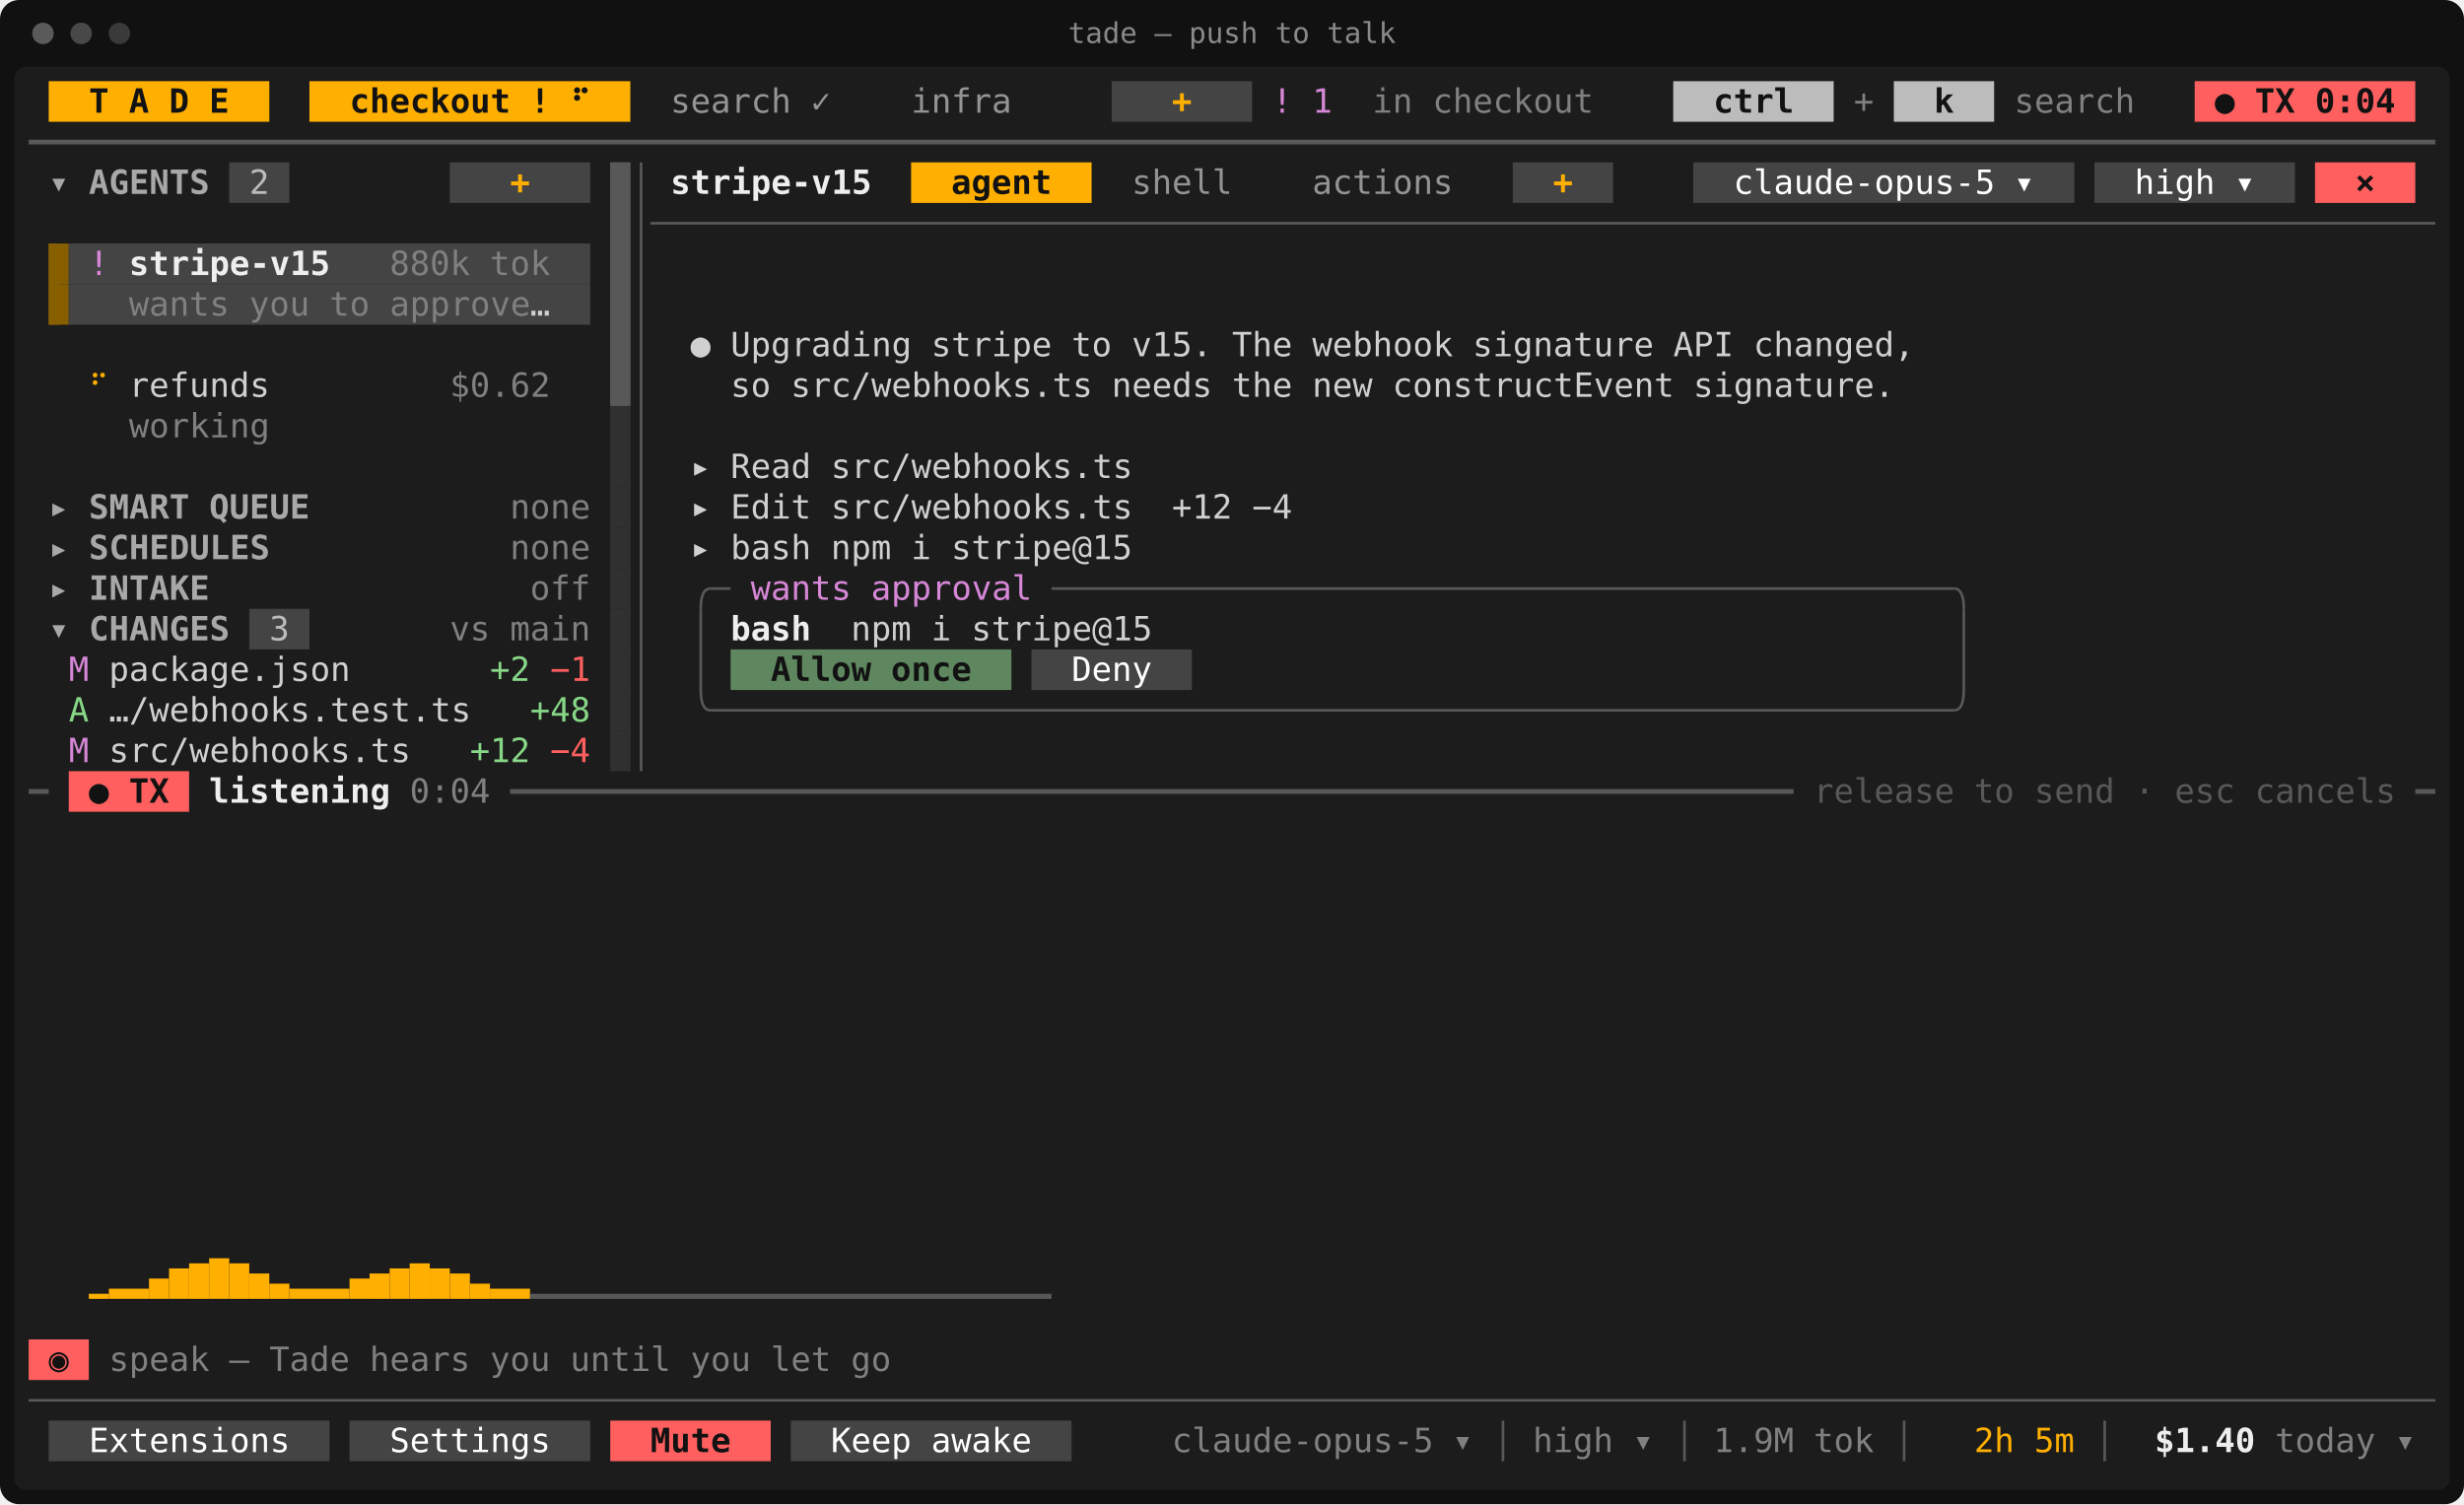
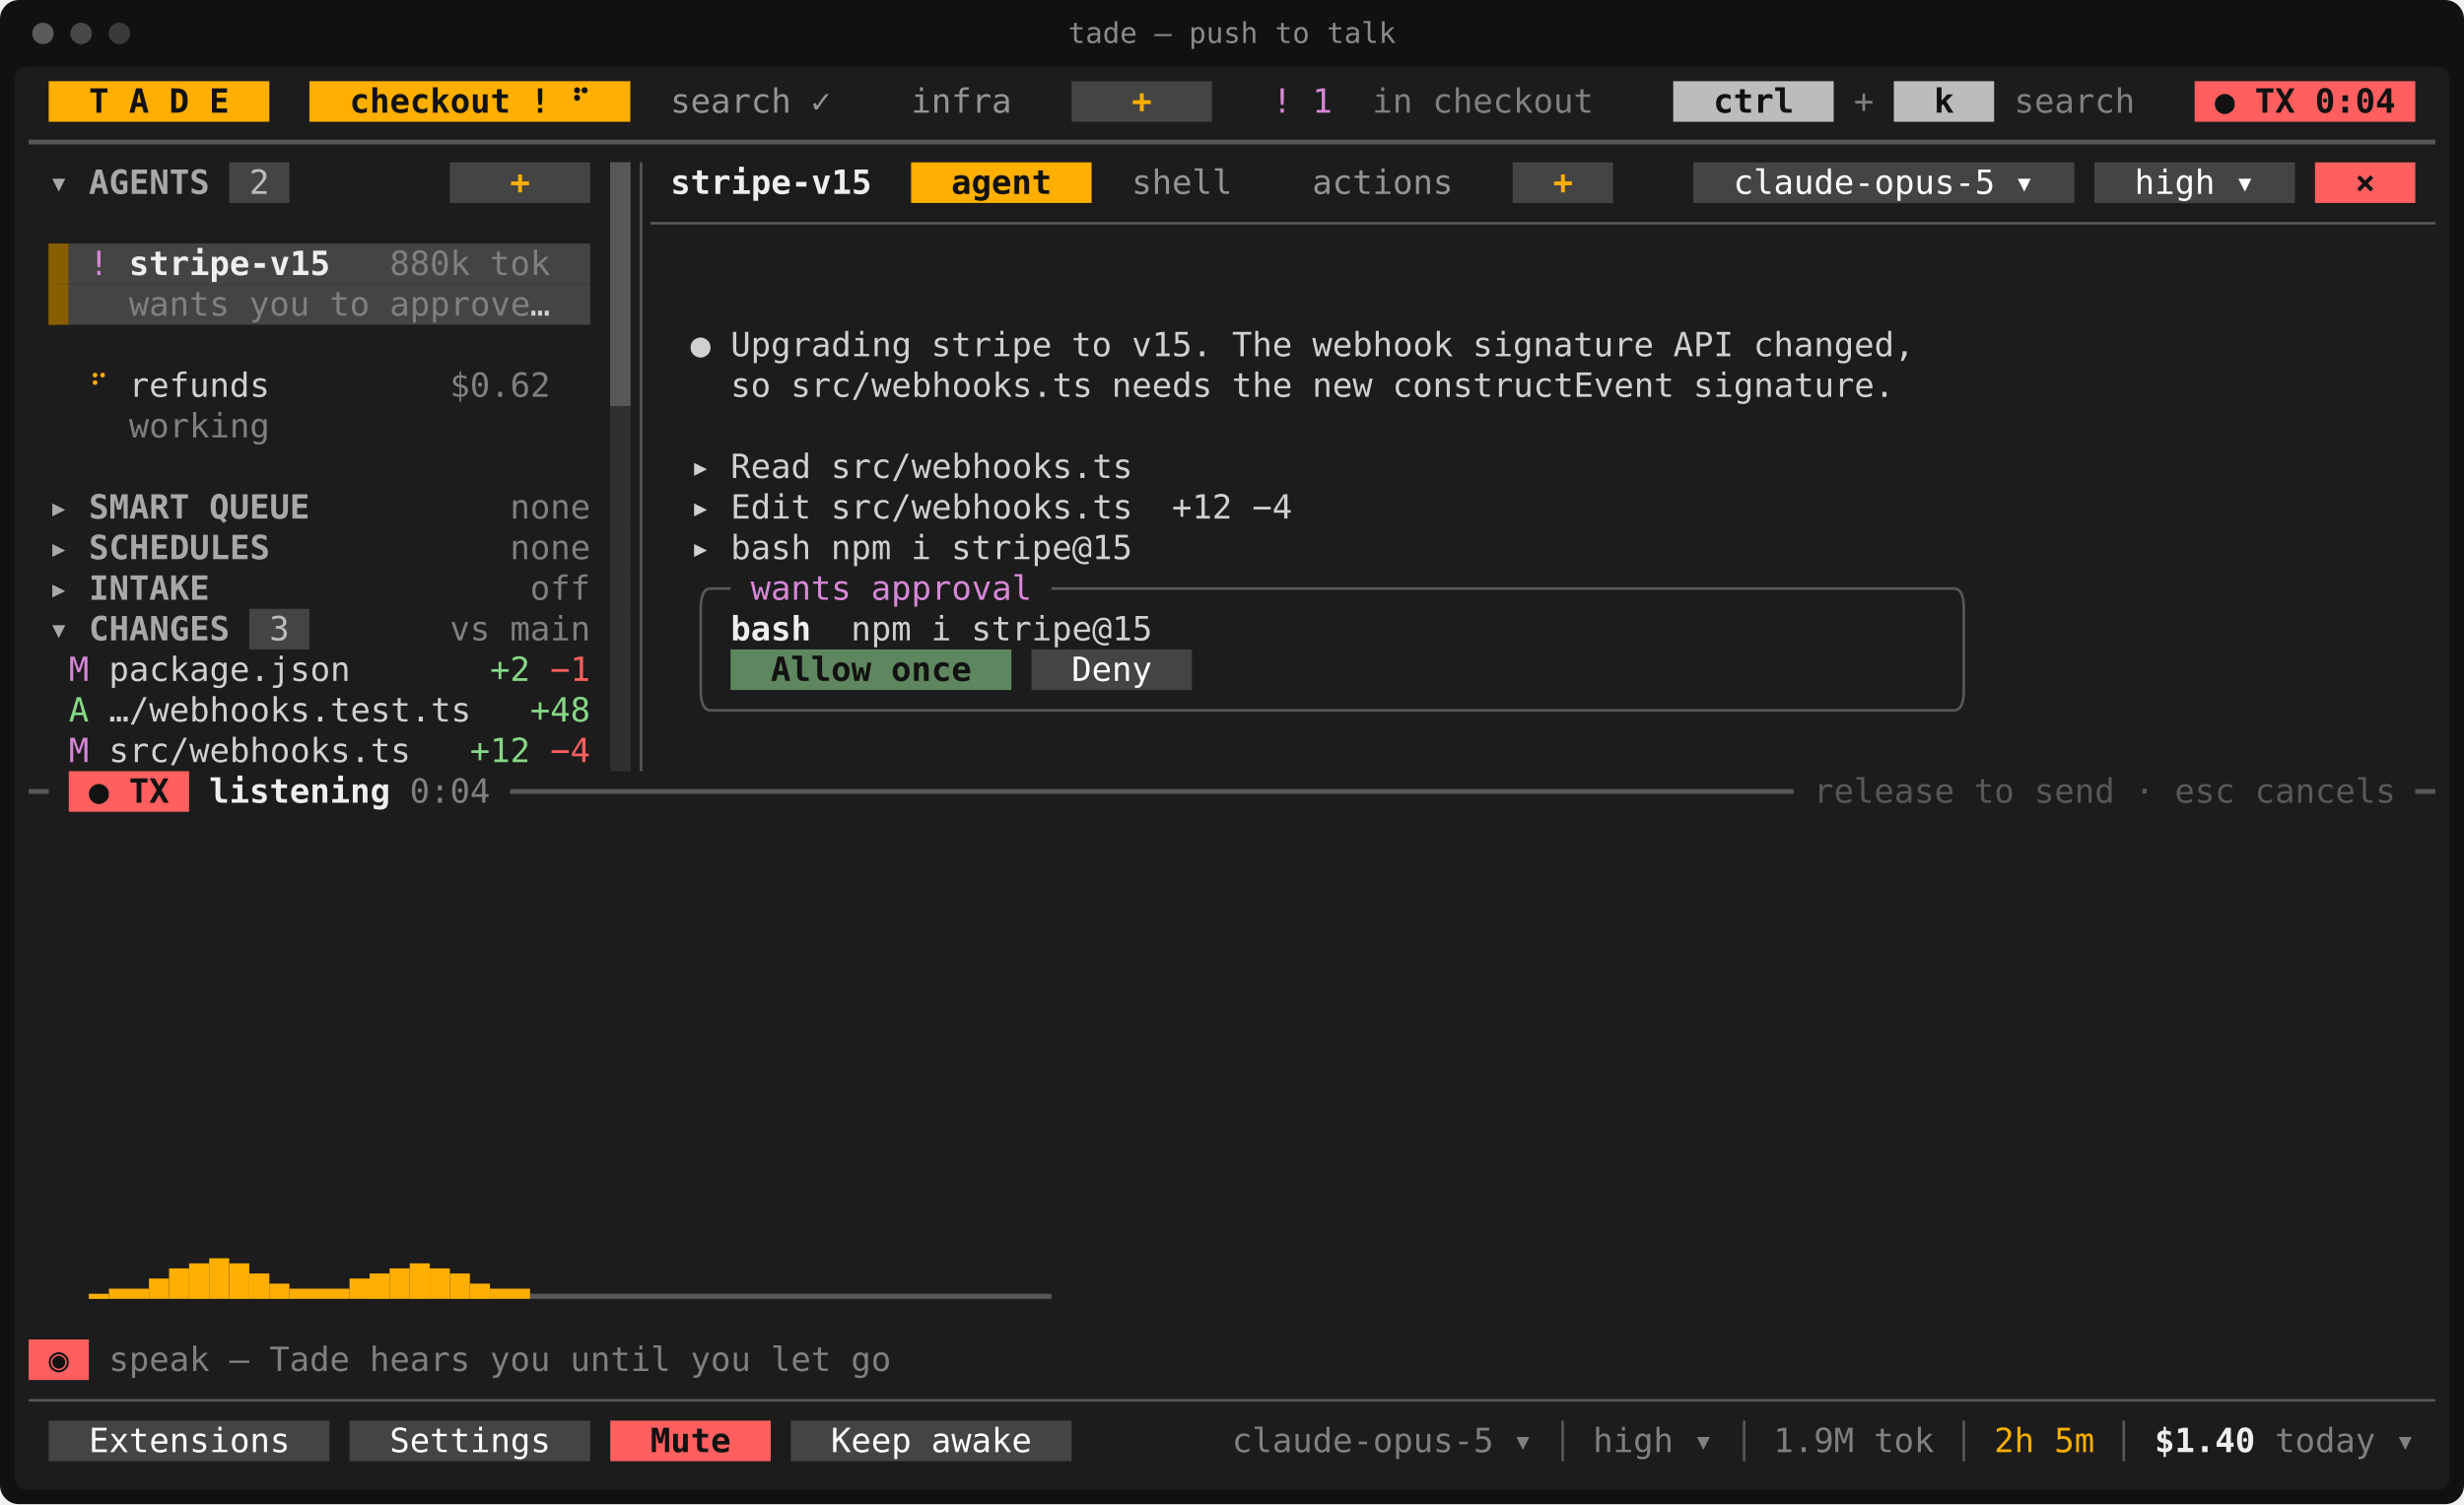
<svg xmlns="http://www.w3.org/2000/svg" viewBox="0 0 1032 630" width="1032" height="630" font-family="ui-monospace,SFMono-Regular,Menlo,Consolas,'DejaVu Sans Mono','Liberation Mono',monospace" font-size="14" role="img" aria-label="tade — push to talk">
  <rect width="1032" height="630" rx="8" fill="#111111" />
  <rect x="6" y="28" width="1020" height="596" rx="5" fill="#1c1c1c" />
  <circle cx="18" cy="14" r="4.5" fill="#5a5a5a" />
  <circle cx="34" cy="14" r="4.5" fill="#484848" />
  <circle cx="50" cy="14" r="4.5" fill="#3a3a3a" />
  <text x="516" y="18" fill="#8a8a8a" font-size="12" text-anchor="middle">tade — push to talk</text>
  <rect x="20.4" y="34" width="92.4" height="17" fill="#ffaf00" />
  <rect x="129.6" y="34" width="134.4" height="17" fill="#ffaf00" />
-   <rect x="465.6" y="34" width="58.8" height="17" fill="#444444" />
+   <rect x="448.8" y="34" width="58.8" height="17" fill="#444444" />
  <rect x="700.8" y="34" width="67.2" height="17" fill="#bcbcbc" />
  <rect x="793.2" y="34" width="42" height="17" fill="#bcbcbc" />
  <rect x="919.2" y="34" width="92.4" height="17" fill="#ff5f5f" />
  <rect x="96" y="68" width="25.2" height="17" fill="#444444" />
  <rect x="188.4" y="68" width="58.8" height="17" fill="#444444" />
  <rect x="255.6" y="68" width="8.4" height="17" fill="#585858" />
  <rect x="381.6" y="68" width="75.6" height="17" fill="#ffaf00" />
  <rect x="633.6" y="68" width="42" height="17" fill="#444444" />
  <rect x="709.2" y="68" width="159.6" height="17" fill="#444444" />
  <rect x="877.2" y="68" width="84" height="17" fill="#444444" />
  <rect x="969.6" y="68" width="42" height="17" fill="#ff5f5f" />
  <rect x="255.6" y="85" width="8.4" height="17" fill="#585858" />
  <rect x="20.4" y="102" width="8.4" height="17" fill="#875f00" />
  <rect x="28.8" y="102" width="218.4" height="17" fill="#444444" />
  <rect x="255.6" y="102" width="8.4" height="17" fill="#585858" />
  <rect x="20.4" y="119" width="8.4" height="17" fill="#875f00" />
  <rect x="28.8" y="119" width="218.4" height="17" fill="#444444" />
  <rect x="255.6" y="119" width="8.4" height="17" fill="#585858" />
  <rect x="255.6" y="136" width="8.4" height="17" fill="#585858" />
  <rect x="255.6" y="153" width="8.4" height="17" fill="#585858" />
  <rect x="255.6" y="170" width="8.4" height="17" fill="#303030" />
  <rect x="255.6" y="187" width="8.4" height="17" fill="#303030" />
  <rect x="255.6" y="204" width="8.4" height="17" fill="#303030" />
  <rect x="255.6" y="221" width="8.4" height="17" fill="#303030" />
  <rect x="255.6" y="238" width="8.4" height="17" fill="#303030" />
  <rect x="104.4" y="255" width="25.2" height="17" fill="#444444" />
  <rect x="255.6" y="255" width="8.4" height="17" fill="#303030" />
  <rect x="255.6" y="272" width="8.4" height="17" fill="#303030" />
  <rect x="306" y="272" width="117.6" height="17" fill="#5f875f" />
  <rect x="432" y="272" width="67.2" height="17" fill="#444444" />
  <rect x="255.6" y="289" width="8.4" height="17" fill="#303030" />
  <rect x="255.6" y="306" width="8.4" height="17" fill="#303030" />
  <rect x="28.8" y="323" width="50.4" height="17" fill="#ff5f5f" />
  <rect x="12" y="561" width="25.2" height="17" fill="#ff5f5f" />
  <rect x="20.4" y="595" width="117.6" height="17" fill="#444444" />
  <rect x="146.4" y="595" width="100.8" height="17" fill="#444444" />
  <rect x="255.6" y="595" width="67.2" height="17" fill="#ff5f5f" />
  <rect x="331.2" y="595" width="117.6" height="17" fill="#444444" />
  <rect x="255.6" y="68" width="8.4" height="102" fill="#585858" />
  <rect x="20.4" y="102" width="4.2" height="34" fill="#875f00" />
  <rect x="262.95" y="170" width="1.05" height="153" fill="#303030" />
  <rect x="37.2" y="541.88" width="8.4" height="2.13" fill="#ffaf00" />
  <rect x="45.6" y="539.75" width="16.8" height="4.25" fill="#ffaf00" />
  <rect x="62.4" y="535.5" width="8.4" height="8.5" fill="#ffaf00" />
  <rect x="70.8" y="531.25" width="8.4" height="12.75" fill="#ffaf00" />
  <rect x="79.2" y="529.13" width="8.4" height="14.88" fill="#ffaf00" />
  <rect x="87.6" y="527" width="8.4" height="17" fill="#ffaf00" />
  <rect x="96" y="529.13" width="8.4" height="14.88" fill="#ffaf00" />
  <rect x="104.4" y="533.38" width="8.4" height="10.63" fill="#ffaf00" />
  <rect x="112.8" y="537.63" width="8.4" height="6.38" fill="#ffaf00" />
  <rect x="121.2" y="539.75" width="25.2" height="4.25" fill="#ffaf00" />
  <rect x="146.4" y="535.5" width="8.4" height="8.5" fill="#ffaf00" />
  <rect x="154.8" y="533.38" width="8.4" height="10.63" fill="#ffaf00" />
  <rect x="163.2" y="531.25" width="8.4" height="12.75" fill="#ffaf00" />
  <rect x="171.6" y="529.13" width="8.4" height="14.88" fill="#ffaf00" />
  <rect x="180" y="531.25" width="8.4" height="12.75" fill="#ffaf00" />
  <rect x="188.4" y="533.38" width="8.4" height="10.63" fill="#ffaf00" />
  <rect x="196.8" y="537.63" width="8.4" height="6.38" fill="#ffaf00" />
  <rect x="205.2" y="539.75" width="16.8" height="4.25" fill="#ffaf00" />
  <rect x="222" y="541.88" width="218.4" height="2.13" fill="#585858" />
  <line x1="12" y1="59.5" x2="1020" y2="59.5" stroke="#585858" stroke-width="2" />
  <line x1="268.5" y1="68" x2="268.5" y2="323" stroke="#585858" stroke-width="1.1" />
  <line x1="272.4" y1="93.5" x2="1020" y2="93.5" stroke="#585858" stroke-width="1.1" />
  <path d="M293.5 255Q293.5 246.5 297.6 246.5" fill="none" stroke="#585858" stroke-width="1.1" />
  <line x1="297.6" y1="246.5" x2="306" y2="246.5" stroke="#585858" stroke-width="1.1" />
  <line x1="440.4" y1="246.5" x2="818.4" y2="246.5" stroke="#585858" stroke-width="1.1" />
  <path d="M822.5 255Q822.5 246.5 818.4 246.5" fill="none" stroke="#585858" stroke-width="1.1" />
  <line x1="293.5" y1="255" x2="293.5" y2="289" stroke="#585858" stroke-width="1.1" />
  <line x1="822.5" y1="255" x2="822.5" y2="289" stroke="#585858" stroke-width="1.1" />
  <path d="M293.5 289Q293.5 297.5 297.6 297.5" fill="none" stroke="#585858" stroke-width="1.1" />
  <line x1="297.6" y1="297.5" x2="818.4" y2="297.5" stroke="#585858" stroke-width="1.1" />
  <path d="M822.5 289Q822.5 297.5 818.4 297.5" fill="none" stroke="#585858" stroke-width="1.1" />
  <line x1="12" y1="331.5" x2="20.4" y2="331.5" stroke="#585858" stroke-width="2" />
  <line x1="213.6" y1="331.5" x2="751.2" y2="331.5" stroke="#585858" stroke-width="2" />
  <line x1="1011.6" y1="331.5" x2="1020" y2="331.5" stroke="#585858" stroke-width="2" />
  <line x1="12" y1="586.5" x2="1020" y2="586.5" stroke="#585858" stroke-width="1.1" />
-   <line x1="629.5" y1="595" x2="629.5" y2="612" stroke="#585858" stroke-width="1.1" />
-   <line x1="705.5" y1="595" x2="705.5" y2="612" stroke="#585858" stroke-width="1.1" />
-   <line x1="797.5" y1="595" x2="797.5" y2="612" stroke="#585858" stroke-width="1.1" />
-   <line x1="881.5" y1="595" x2="881.5" y2="612" stroke="#585858" stroke-width="1.1" />
+   <line x1="654.5" y1="595" x2="654.5" y2="612" stroke="#585858" stroke-width="1.1" />
+   <line x1="730.5" y1="595" x2="730.5" y2="612" stroke="#585858" stroke-width="1.1" />
+   <line x1="822.5" y1="595" x2="822.5" y2="612" stroke="#585858" stroke-width="1.1" />
+   <line x1="889.5" y1="595" x2="889.5" y2="612" stroke="#585858" stroke-width="1.1" />
  <text x="37.2" y="47.2" textLength="8.4" lengthAdjust="spacingAndGlyphs" fill="#121212" font-weight="700">T</text>
  <text x="54" y="47.2" textLength="8.4" lengthAdjust="spacingAndGlyphs" fill="#121212" font-weight="700">A</text>
  <text x="70.8" y="47.2" textLength="8.4" lengthAdjust="spacingAndGlyphs" fill="#121212" font-weight="700">D</text>
  <text x="87.6" y="47.2" textLength="8.4" lengthAdjust="spacingAndGlyphs" fill="#121212" font-weight="700">E</text>
  <text x="146.4" y="47.2" textLength="67.2" lengthAdjust="spacingAndGlyphs" fill="#121212" font-weight="700">checkout</text>
  <text x="222" y="47.2" textLength="8.4" lengthAdjust="spacingAndGlyphs" fill="#121212" font-weight="700">!</text>
  <text x="238.8" y="47.2" textLength="8.4" lengthAdjust="spacingAndGlyphs" fill="#121212" font-weight="700">⠋</text>
  <text x="280.8" y="47.2" textLength="50.4" lengthAdjust="spacingAndGlyphs" fill="#949494">search</text>
  <text x="339.6" y="47.2" textLength="8.4" lengthAdjust="spacingAndGlyphs" fill="#949494">✓</text>
  <text x="381.6" y="47.2" textLength="42" lengthAdjust="spacingAndGlyphs" fill="#949494">infra</text>
-   <text x="490.8" y="47.2" textLength="8.4" lengthAdjust="spacingAndGlyphs" fill="#ffaf00" font-weight="700">+</text>
+   <text x="474" y="47.2" textLength="8.4" lengthAdjust="spacingAndGlyphs" fill="#ffaf00" font-weight="700">+</text>
  <text x="532.8" y="47.2" textLength="8.4" lengthAdjust="spacingAndGlyphs" fill="#d787d7">!</text>
  <text x="549.6" y="47.2" textLength="8.4" lengthAdjust="spacingAndGlyphs" fill="#d787d7">1</text>
  <text x="574.8" y="47.2" textLength="16.8" lengthAdjust="spacingAndGlyphs" fill="#808080">in</text>
  <text x="600" y="47.2" textLength="67.2" lengthAdjust="spacingAndGlyphs" fill="#808080">checkout</text>
  <text x="717.6" y="47.2" textLength="33.6" lengthAdjust="spacingAndGlyphs" fill="#121212" font-weight="700">ctrl</text>
  <text x="776.4" y="47.2" textLength="8.4" lengthAdjust="spacingAndGlyphs" fill="#808080">+</text>
  <text x="810" y="47.2" textLength="8.4" lengthAdjust="spacingAndGlyphs" fill="#121212" font-weight="700">k</text>
  <text x="843.6" y="47.2" textLength="50.4" lengthAdjust="spacingAndGlyphs" fill="#808080">search</text>
  <text x="927.6" y="47.2" textLength="8.4" lengthAdjust="spacingAndGlyphs" fill="#121212" font-weight="700">●</text>
  <text x="944.4" y="47.2" textLength="16.8" lengthAdjust="spacingAndGlyphs" fill="#121212" font-weight="700">TX</text>
  <text x="969.6" y="47.2" textLength="33.6" lengthAdjust="spacingAndGlyphs" fill="#121212" font-weight="700">0:04</text>
  <text x="20.4" y="81.2" textLength="8.4" lengthAdjust="spacingAndGlyphs" fill="#a8a8a8" font-weight="700">▾</text>
  <text x="37.2" y="81.2" textLength="50.4" lengthAdjust="spacingAndGlyphs" fill="#a8a8a8" font-weight="700">AGENTS</text>
  <text x="104.4" y="81.2" textLength="8.4" lengthAdjust="spacingAndGlyphs" fill="#bcbcbc">2</text>
  <text x="213.6" y="81.2" textLength="8.4" lengthAdjust="spacingAndGlyphs" fill="#ffaf00" font-weight="700">+</text>
  <text x="280.8" y="81.2" textLength="84" lengthAdjust="spacingAndGlyphs" fill="#eeeeee" font-weight="700">stripe-v15</text>
  <text x="398.4" y="81.2" textLength="42" lengthAdjust="spacingAndGlyphs" fill="#121212" font-weight="700">agent</text>
  <text x="474" y="81.2" textLength="42" lengthAdjust="spacingAndGlyphs" fill="#949494">shell</text>
  <text x="549.6" y="81.2" textLength="58.8" lengthAdjust="spacingAndGlyphs" fill="#949494">actions</text>
  <text x="650.4" y="81.2" textLength="8.4" lengthAdjust="spacingAndGlyphs" fill="#ffaf00" font-weight="700">+</text>
  <text x="726" y="81.2" textLength="109.2" lengthAdjust="spacingAndGlyphs" fill="#ffffff">claude-opus-5</text>
  <text x="843.6" y="81.2" textLength="8.4" lengthAdjust="spacingAndGlyphs" fill="#ffffff">▾</text>
  <text x="894" y="81.2" textLength="33.6" lengthAdjust="spacingAndGlyphs" fill="#ffffff">high</text>
  <text x="936" y="81.2" textLength="8.4" lengthAdjust="spacingAndGlyphs" fill="#ffffff">▾</text>
  <text x="986.4" y="81.2" textLength="8.4" lengthAdjust="spacingAndGlyphs" fill="#121212" font-weight="700">×</text>
  <text x="37.2" y="115.2" textLength="8.4" lengthAdjust="spacingAndGlyphs" fill="#d787d7">!</text>
  <text x="54" y="115.2" textLength="84" lengthAdjust="spacingAndGlyphs" fill="#eeeeee" font-weight="700">stripe-v15</text>
  <text x="163.2" y="115.2" textLength="33.6" lengthAdjust="spacingAndGlyphs" fill="#808080">880k</text>
  <text x="205.2" y="115.2" textLength="25.2" lengthAdjust="spacingAndGlyphs" fill="#808080">tok</text>
  <text x="54" y="132.2" textLength="42" lengthAdjust="spacingAndGlyphs" fill="#808080">wants</text>
  <text x="104.4" y="132.2" textLength="25.2" lengthAdjust="spacingAndGlyphs" fill="#808080">you</text>
  <text x="138" y="132.2" textLength="16.8" lengthAdjust="spacingAndGlyphs" fill="#808080">to</text>
  <text x="163.2" y="132.2" textLength="58.8" lengthAdjust="spacingAndGlyphs" fill="#808080">approve</text>
  <text x="222" y="132.2" textLength="8.4" lengthAdjust="spacingAndGlyphs" fill="#d0d0d0">…</text>
  <text x="289.2" y="149.2" textLength="8.4" lengthAdjust="spacingAndGlyphs" fill="#d0d0d0">●</text>
  <text x="306" y="149.2" textLength="75.6" lengthAdjust="spacingAndGlyphs" fill="#d0d0d0">Upgrading</text>
  <text x="390" y="149.2" textLength="50.4" lengthAdjust="spacingAndGlyphs" fill="#d0d0d0">stripe</text>
  <text x="448.8" y="149.2" textLength="16.8" lengthAdjust="spacingAndGlyphs" fill="#d0d0d0">to</text>
  <text x="474" y="149.2" textLength="33.6" lengthAdjust="spacingAndGlyphs" fill="#d0d0d0">v15.</text>
  <text x="516" y="149.2" textLength="25.2" lengthAdjust="spacingAndGlyphs" fill="#d0d0d0">The</text>
  <text x="549.6" y="149.2" textLength="58.8" lengthAdjust="spacingAndGlyphs" fill="#d0d0d0">webhook</text>
  <text x="616.8" y="149.2" textLength="75.6" lengthAdjust="spacingAndGlyphs" fill="#d0d0d0">signature</text>
  <text x="700.8" y="149.2" textLength="25.2" lengthAdjust="spacingAndGlyphs" fill="#d0d0d0">API</text>
  <text x="734.4" y="149.2" textLength="67.2" lengthAdjust="spacingAndGlyphs" fill="#d0d0d0">changed,</text>
  <text x="37.2" y="166.2" textLength="8.4" lengthAdjust="spacingAndGlyphs" fill="#ffaf00">⠋</text>
  <text x="54" y="166.2" textLength="58.8" lengthAdjust="spacingAndGlyphs" fill="#d0d0d0">refunds</text>
  <text x="188.4" y="166.2" textLength="42" lengthAdjust="spacingAndGlyphs" fill="#808080">$0.62</text>
  <text x="306" y="166.2" textLength="16.8" lengthAdjust="spacingAndGlyphs" fill="#d0d0d0">so</text>
  <text x="331.2" y="166.2" textLength="126" lengthAdjust="spacingAndGlyphs" fill="#d0d0d0">src/webhooks.ts</text>
  <text x="465.6" y="166.2" textLength="42" lengthAdjust="spacingAndGlyphs" fill="#d0d0d0">needs</text>
  <text x="516" y="166.2" textLength="25.2" lengthAdjust="spacingAndGlyphs" fill="#d0d0d0">the</text>
  <text x="549.6" y="166.2" textLength="25.2" lengthAdjust="spacingAndGlyphs" fill="#d0d0d0">new</text>
  <text x="583.2" y="166.2" textLength="117.6" lengthAdjust="spacingAndGlyphs" fill="#d0d0d0">constructEvent</text>
  <text x="709.2" y="166.2" textLength="84" lengthAdjust="spacingAndGlyphs" fill="#d0d0d0">signature.</text>
  <text x="54" y="183.2" textLength="58.8" lengthAdjust="spacingAndGlyphs" fill="#808080">working</text>
  <text x="289.2" y="200.2" textLength="8.4" lengthAdjust="spacingAndGlyphs" fill="#d0d0d0">▸</text>
  <text x="306" y="200.2" textLength="33.6" lengthAdjust="spacingAndGlyphs" fill="#d0d0d0">Read</text>
  <text x="348" y="200.2" textLength="126" lengthAdjust="spacingAndGlyphs" fill="#d0d0d0">src/webhooks.ts</text>
  <text x="20.4" y="217.2" textLength="8.4" lengthAdjust="spacingAndGlyphs" fill="#a8a8a8" font-weight="700">▸</text>
  <text x="37.2" y="217.2" textLength="42" lengthAdjust="spacingAndGlyphs" fill="#a8a8a8" font-weight="700">SMART</text>
  <text x="87.6" y="217.2" textLength="42" lengthAdjust="spacingAndGlyphs" fill="#a8a8a8" font-weight="700">QUEUE</text>
  <text x="213.6" y="217.2" textLength="33.6" lengthAdjust="spacingAndGlyphs" fill="#808080">none</text>
  <text x="289.2" y="217.2" textLength="8.4" lengthAdjust="spacingAndGlyphs" fill="#d0d0d0">▸</text>
  <text x="306" y="217.2" textLength="33.6" lengthAdjust="spacingAndGlyphs" fill="#d0d0d0">Edit</text>
  <text x="348" y="217.2" textLength="126" lengthAdjust="spacingAndGlyphs" fill="#d0d0d0">src/webhooks.ts</text>
  <text x="490.8" y="217.2" textLength="25.2" lengthAdjust="spacingAndGlyphs" fill="#d0d0d0">+12</text>
  <text x="524.4" y="217.2" textLength="16.8" lengthAdjust="spacingAndGlyphs" fill="#d0d0d0">−4</text>
  <text x="20.4" y="234.2" textLength="8.4" lengthAdjust="spacingAndGlyphs" fill="#a8a8a8" font-weight="700">▸</text>
  <text x="37.2" y="234.2" textLength="75.6" lengthAdjust="spacingAndGlyphs" fill="#a8a8a8" font-weight="700">SCHEDULES</text>
  <text x="213.6" y="234.2" textLength="33.6" lengthAdjust="spacingAndGlyphs" fill="#808080">none</text>
  <text x="289.2" y="234.2" textLength="8.4" lengthAdjust="spacingAndGlyphs" fill="#d0d0d0">▸</text>
  <text x="306" y="234.2" textLength="33.6" lengthAdjust="spacingAndGlyphs" fill="#d0d0d0">bash</text>
  <text x="348" y="234.2" textLength="25.2" lengthAdjust="spacingAndGlyphs" fill="#d0d0d0">npm</text>
  <text x="381.6" y="234.2" textLength="8.4" lengthAdjust="spacingAndGlyphs" fill="#d0d0d0">i</text>
  <text x="398.4" y="234.2" textLength="75.6" lengthAdjust="spacingAndGlyphs" fill="#d0d0d0">stripe@15</text>
  <text x="20.4" y="251.2" textLength="8.4" lengthAdjust="spacingAndGlyphs" fill="#a8a8a8" font-weight="700">▸</text>
  <text x="37.2" y="251.2" textLength="50.4" lengthAdjust="spacingAndGlyphs" fill="#a8a8a8" font-weight="700">INTAKE</text>
  <text x="222" y="251.2" textLength="25.2" lengthAdjust="spacingAndGlyphs" fill="#808080">off</text>
  <text x="314.4" y="251.2" textLength="42" lengthAdjust="spacingAndGlyphs" fill="#d787d7">wants</text>
  <text x="364.8" y="251.2" textLength="67.2" lengthAdjust="spacingAndGlyphs" fill="#d787d7">approval</text>
  <text x="20.4" y="268.2" textLength="8.4" lengthAdjust="spacingAndGlyphs" fill="#a8a8a8" font-weight="700">▾</text>
  <text x="37.2" y="268.2" textLength="58.8" lengthAdjust="spacingAndGlyphs" fill="#a8a8a8" font-weight="700">CHANGES</text>
  <text x="112.8" y="268.2" textLength="8.4" lengthAdjust="spacingAndGlyphs" fill="#bcbcbc">3</text>
  <text x="188.4" y="268.2" textLength="16.8" lengthAdjust="spacingAndGlyphs" fill="#808080">vs</text>
  <text x="213.6" y="268.2" textLength="33.6" lengthAdjust="spacingAndGlyphs" fill="#808080">main</text>
  <text x="306" y="268.2" textLength="33.6" lengthAdjust="spacingAndGlyphs" fill="#eeeeee" font-weight="700">bash</text>
  <text x="356.4" y="268.2" textLength="25.2" lengthAdjust="spacingAndGlyphs" fill="#d0d0d0">npm</text>
  <text x="390" y="268.2" textLength="8.4" lengthAdjust="spacingAndGlyphs" fill="#d0d0d0">i</text>
  <text x="406.8" y="268.2" textLength="75.6" lengthAdjust="spacingAndGlyphs" fill="#d0d0d0">stripe@15</text>
  <text x="28.8" y="285.2" textLength="8.4" lengthAdjust="spacingAndGlyphs" fill="#d787d7">M</text>
  <text x="45.6" y="285.2" textLength="100.8" lengthAdjust="spacingAndGlyphs" fill="#d0d0d0">package.json</text>
  <text x="205.2" y="285.2" textLength="16.8" lengthAdjust="spacingAndGlyphs" fill="#87d787">+2</text>
  <text x="230.4" y="285.2" textLength="16.8" lengthAdjust="spacingAndGlyphs" fill="#ff5f5f">−1</text>
  <text x="322.8" y="285.2" textLength="42" lengthAdjust="spacingAndGlyphs" fill="#121212" font-weight="700">Allow</text>
  <text x="373.2" y="285.2" textLength="33.6" lengthAdjust="spacingAndGlyphs" fill="#121212" font-weight="700">once</text>
  <text x="448.8" y="285.2" textLength="33.6" lengthAdjust="spacingAndGlyphs" fill="#ffffff">Deny</text>
  <text x="28.8" y="302.2" textLength="8.4" lengthAdjust="spacingAndGlyphs" fill="#87d787">A</text>
  <text x="45.6" y="302.2" textLength="151.2" lengthAdjust="spacingAndGlyphs" fill="#d0d0d0">…/webhooks.test.ts</text>
  <text x="222" y="302.2" textLength="25.2" lengthAdjust="spacingAndGlyphs" fill="#87d787">+48</text>
  <text x="28.8" y="319.2" textLength="8.4" lengthAdjust="spacingAndGlyphs" fill="#d787d7">M</text>
  <text x="45.6" y="319.2" textLength="126" lengthAdjust="spacingAndGlyphs" fill="#d0d0d0">src/webhooks.ts</text>
  <text x="196.8" y="319.2" textLength="25.2" lengthAdjust="spacingAndGlyphs" fill="#87d787">+12</text>
  <text x="230.4" y="319.2" textLength="16.8" lengthAdjust="spacingAndGlyphs" fill="#ff5f5f">−4</text>
  <text x="37.2" y="336.2" textLength="8.4" lengthAdjust="spacingAndGlyphs" fill="#121212" font-weight="700">●</text>
  <text x="54" y="336.2" textLength="16.8" lengthAdjust="spacingAndGlyphs" fill="#121212" font-weight="700">TX</text>
  <text x="87.6" y="336.2" textLength="75.6" lengthAdjust="spacingAndGlyphs" fill="#eeeeee" font-weight="700">listening</text>
  <text x="171.6" y="336.2" textLength="33.6" lengthAdjust="spacingAndGlyphs" fill="#808080">0:04</text>
  <text x="759.6" y="336.2" textLength="58.8" lengthAdjust="spacingAndGlyphs" fill="#585858">release</text>
  <text x="826.8" y="336.2" textLength="16.8" lengthAdjust="spacingAndGlyphs" fill="#585858">to</text>
  <text x="852" y="336.2" textLength="33.6" lengthAdjust="spacingAndGlyphs" fill="#585858">send</text>
  <text x="894" y="336.2" textLength="8.4" lengthAdjust="spacingAndGlyphs" fill="#585858">·</text>
  <text x="910.8" y="336.2" textLength="25.2" lengthAdjust="spacingAndGlyphs" fill="#585858">esc</text>
  <text x="944.4" y="336.2" textLength="58.8" lengthAdjust="spacingAndGlyphs" fill="#585858">cancels</text>
  <text x="20.4" y="574.2" textLength="8.4" lengthAdjust="spacingAndGlyphs" fill="#121212" font-weight="700">◉</text>
  <text x="45.6" y="574.2" textLength="42" lengthAdjust="spacingAndGlyphs" fill="#808080">speak</text>
  <text x="96" y="574.2" textLength="8.4" lengthAdjust="spacingAndGlyphs" fill="#808080">—</text>
  <text x="112.8" y="574.2" textLength="33.6" lengthAdjust="spacingAndGlyphs" fill="#808080">Tade</text>
  <text x="154.8" y="574.2" textLength="42" lengthAdjust="spacingAndGlyphs" fill="#808080">hears</text>
  <text x="205.2" y="574.2" textLength="25.2" lengthAdjust="spacingAndGlyphs" fill="#808080">you</text>
  <text x="238.8" y="574.2" textLength="42" lengthAdjust="spacingAndGlyphs" fill="#808080">until</text>
  <text x="289.2" y="574.2" textLength="25.2" lengthAdjust="spacingAndGlyphs" fill="#808080">you</text>
  <text x="322.8" y="574.2" textLength="25.2" lengthAdjust="spacingAndGlyphs" fill="#808080">let</text>
  <text x="356.4" y="574.2" textLength="16.8" lengthAdjust="spacingAndGlyphs" fill="#808080">go</text>
  <text x="37.2" y="608.2" textLength="84" lengthAdjust="spacingAndGlyphs" fill="#ffffff">Extensions</text>
  <text x="163.2" y="608.2" textLength="67.2" lengthAdjust="spacingAndGlyphs" fill="#ffffff">Settings</text>
  <text x="272.4" y="608.2" textLength="33.6" lengthAdjust="spacingAndGlyphs" fill="#121212" font-weight="700">Mute</text>
  <text x="348" y="608.2" textLength="33.6" lengthAdjust="spacingAndGlyphs" fill="#ffffff">Keep</text>
  <text x="390" y="608.2" textLength="42" lengthAdjust="spacingAndGlyphs" fill="#ffffff">awake</text>
-   <text x="490.8" y="608.2" textLength="109.2" lengthAdjust="spacingAndGlyphs" fill="#808080">claude-opus-5</text>
-   <text x="608.4" y="608.2" textLength="8.4" lengthAdjust="spacingAndGlyphs" fill="#808080">▾</text>
-   <text x="642" y="608.2" textLength="33.6" lengthAdjust="spacingAndGlyphs" fill="#808080">high</text>
-   <text x="684" y="608.2" textLength="8.4" lengthAdjust="spacingAndGlyphs" fill="#808080">▾</text>
-   <text x="717.6" y="608.2" textLength="33.6" lengthAdjust="spacingAndGlyphs" fill="#808080">1.9M</text>
-   <text x="759.6" y="608.2" textLength="25.2" lengthAdjust="spacingAndGlyphs" fill="#808080">tok</text>
-   <text x="826.8" y="608.2" textLength="16.8" lengthAdjust="spacingAndGlyphs" fill="#ffaf00">2h</text>
-   <text x="852" y="608.2" textLength="16.8" lengthAdjust="spacingAndGlyphs" fill="#ffaf00">5m</text>
+   <text x="516" y="608.2" textLength="109.2" lengthAdjust="spacingAndGlyphs" fill="#808080">claude-opus-5</text>
+   <text x="633.6" y="608.2" textLength="8.4" lengthAdjust="spacingAndGlyphs" fill="#808080">▾</text>
+   <text x="667.2" y="608.2" textLength="33.6" lengthAdjust="spacingAndGlyphs" fill="#808080">high</text>
+   <text x="709.2" y="608.2" textLength="8.4" lengthAdjust="spacingAndGlyphs" fill="#808080">▾</text>
+   <text x="742.8" y="608.2" textLength="33.6" lengthAdjust="spacingAndGlyphs" fill="#808080">1.9M</text>
+   <text x="784.8" y="608.2" textLength="25.2" lengthAdjust="spacingAndGlyphs" fill="#808080">tok</text>
+   <text x="835.2" y="608.2" textLength="16.8" lengthAdjust="spacingAndGlyphs" fill="#ffaf00">2h</text>
+   <text x="860.4" y="608.2" textLength="16.8" lengthAdjust="spacingAndGlyphs" fill="#ffaf00">5m</text>
  <text x="902.4" y="608.2" textLength="42" lengthAdjust="spacingAndGlyphs" fill="#eeeeee" font-weight="700">$1.40</text>
  <text x="952.8" y="608.2" textLength="42" lengthAdjust="spacingAndGlyphs" fill="#808080">today</text>
  <text x="1003.2" y="608.2" textLength="8.4" lengthAdjust="spacingAndGlyphs" fill="#808080">▾</text>
</svg>
